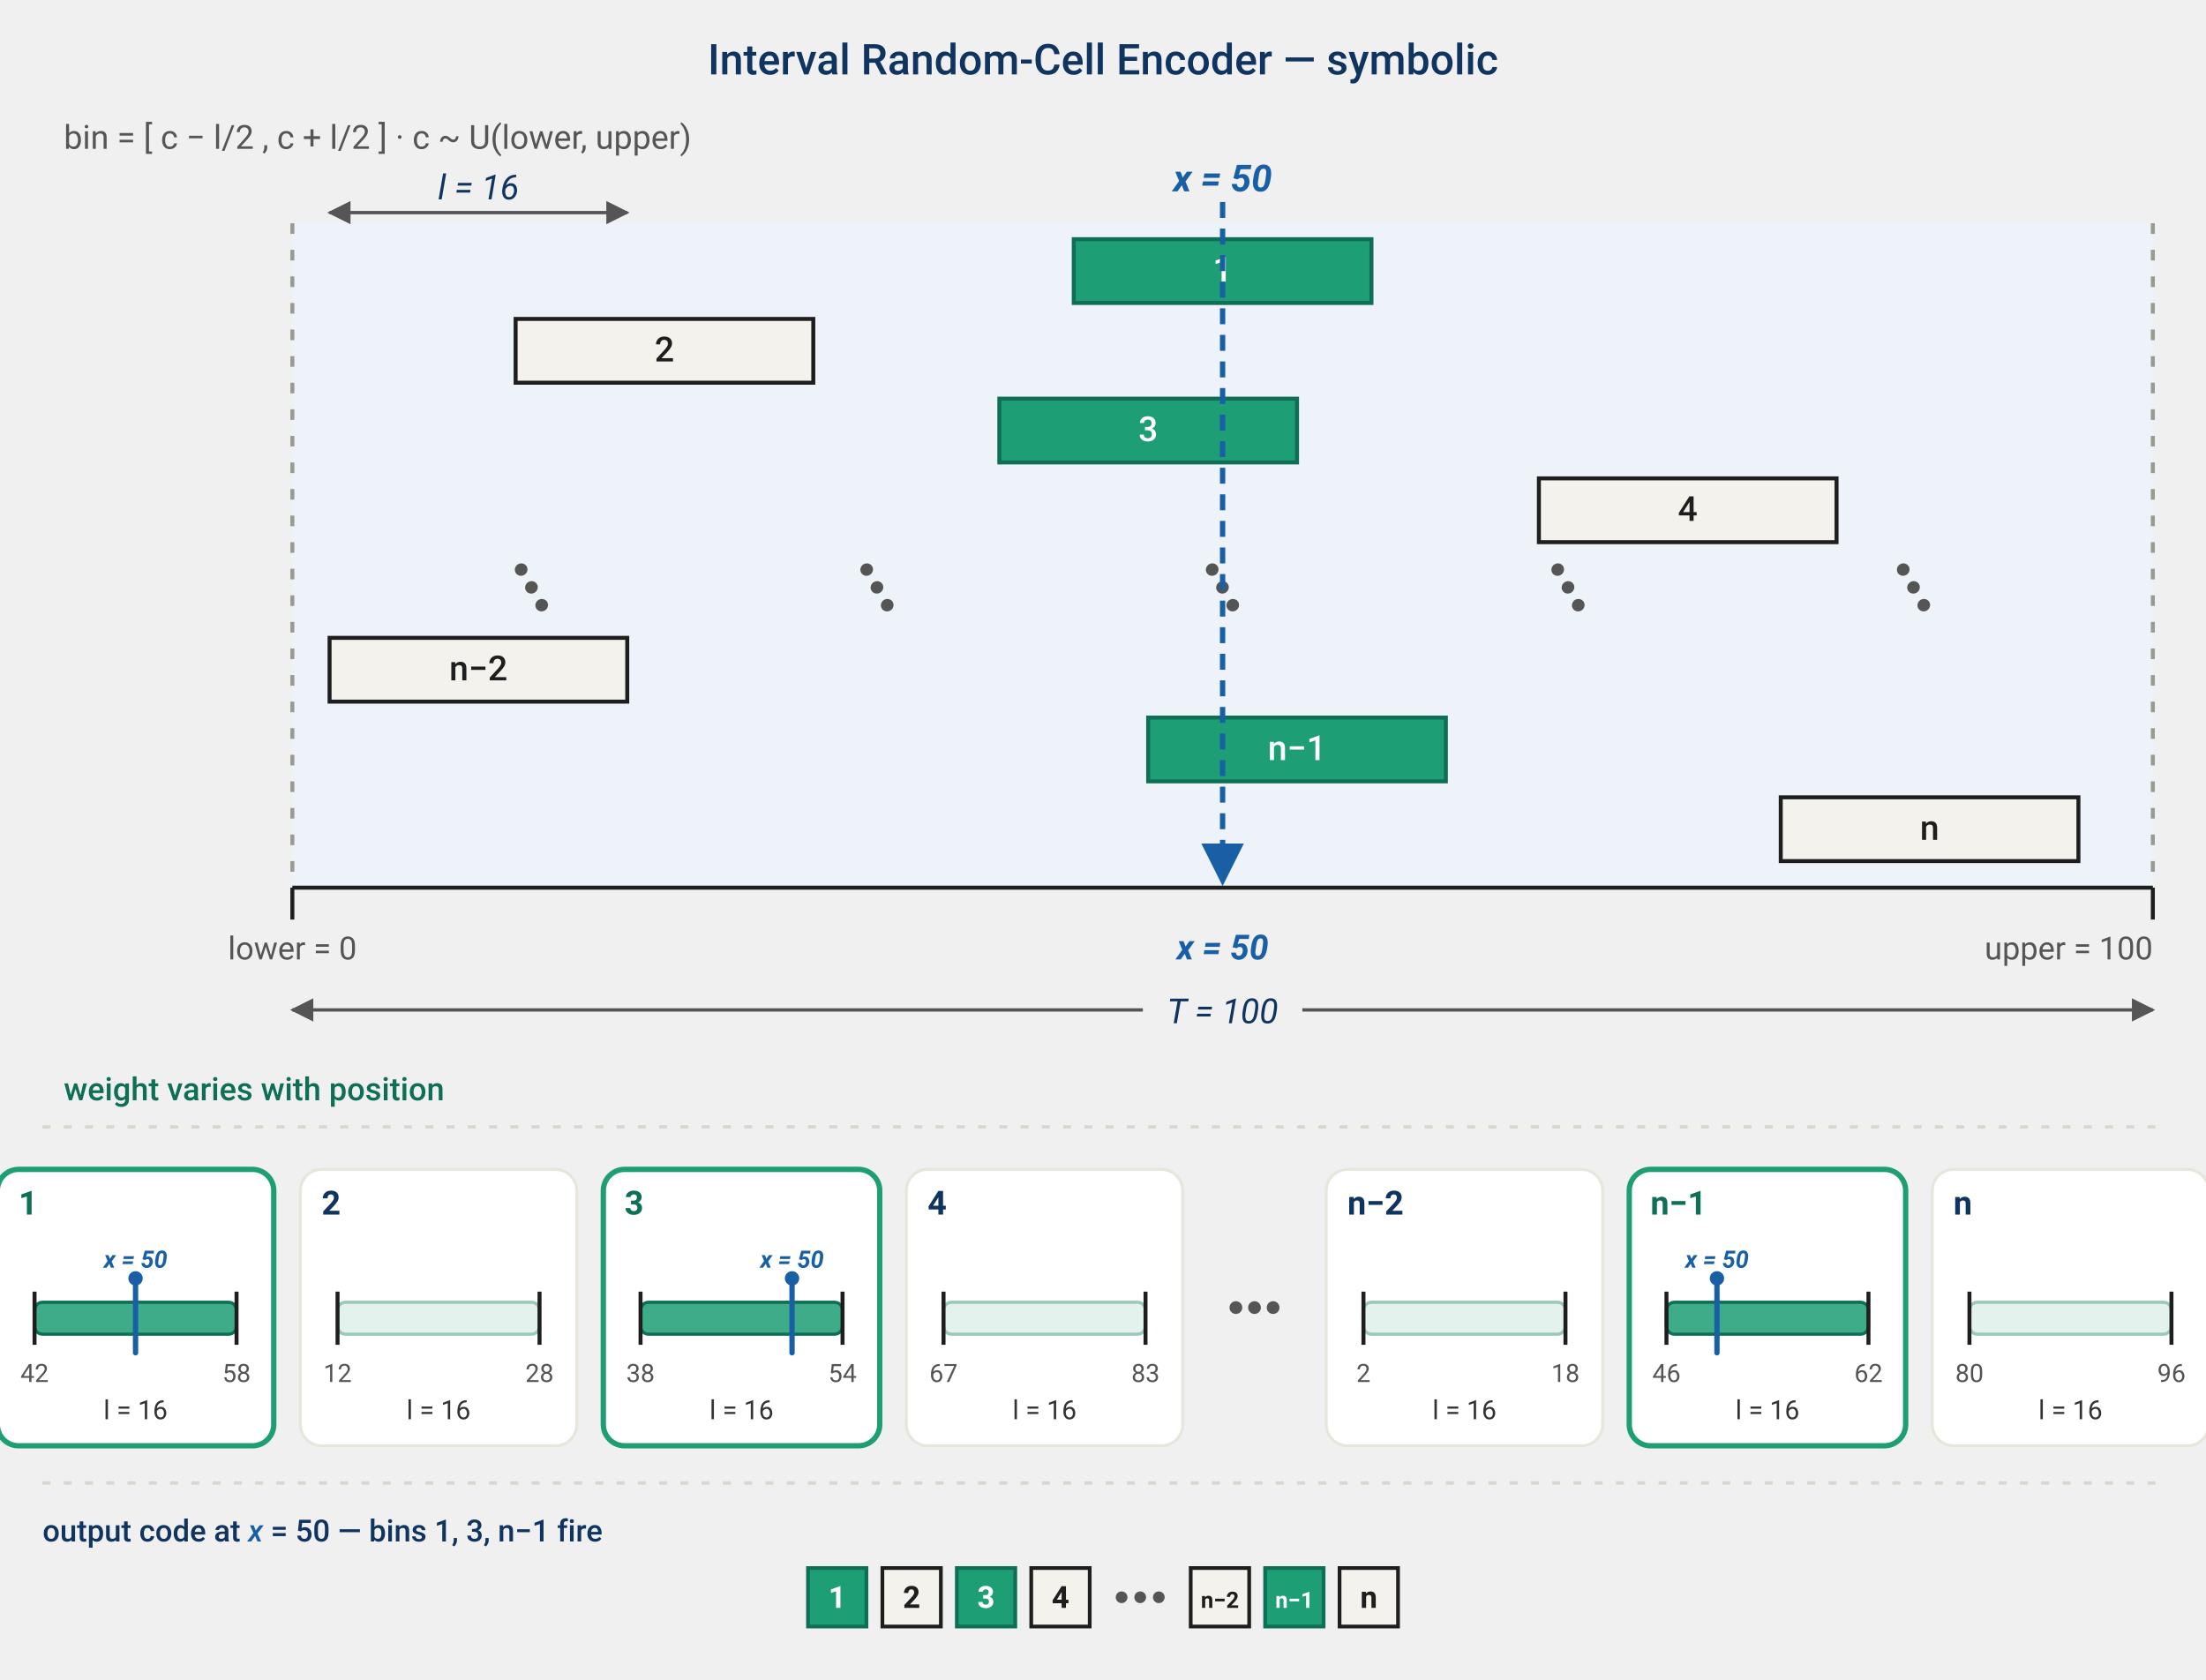
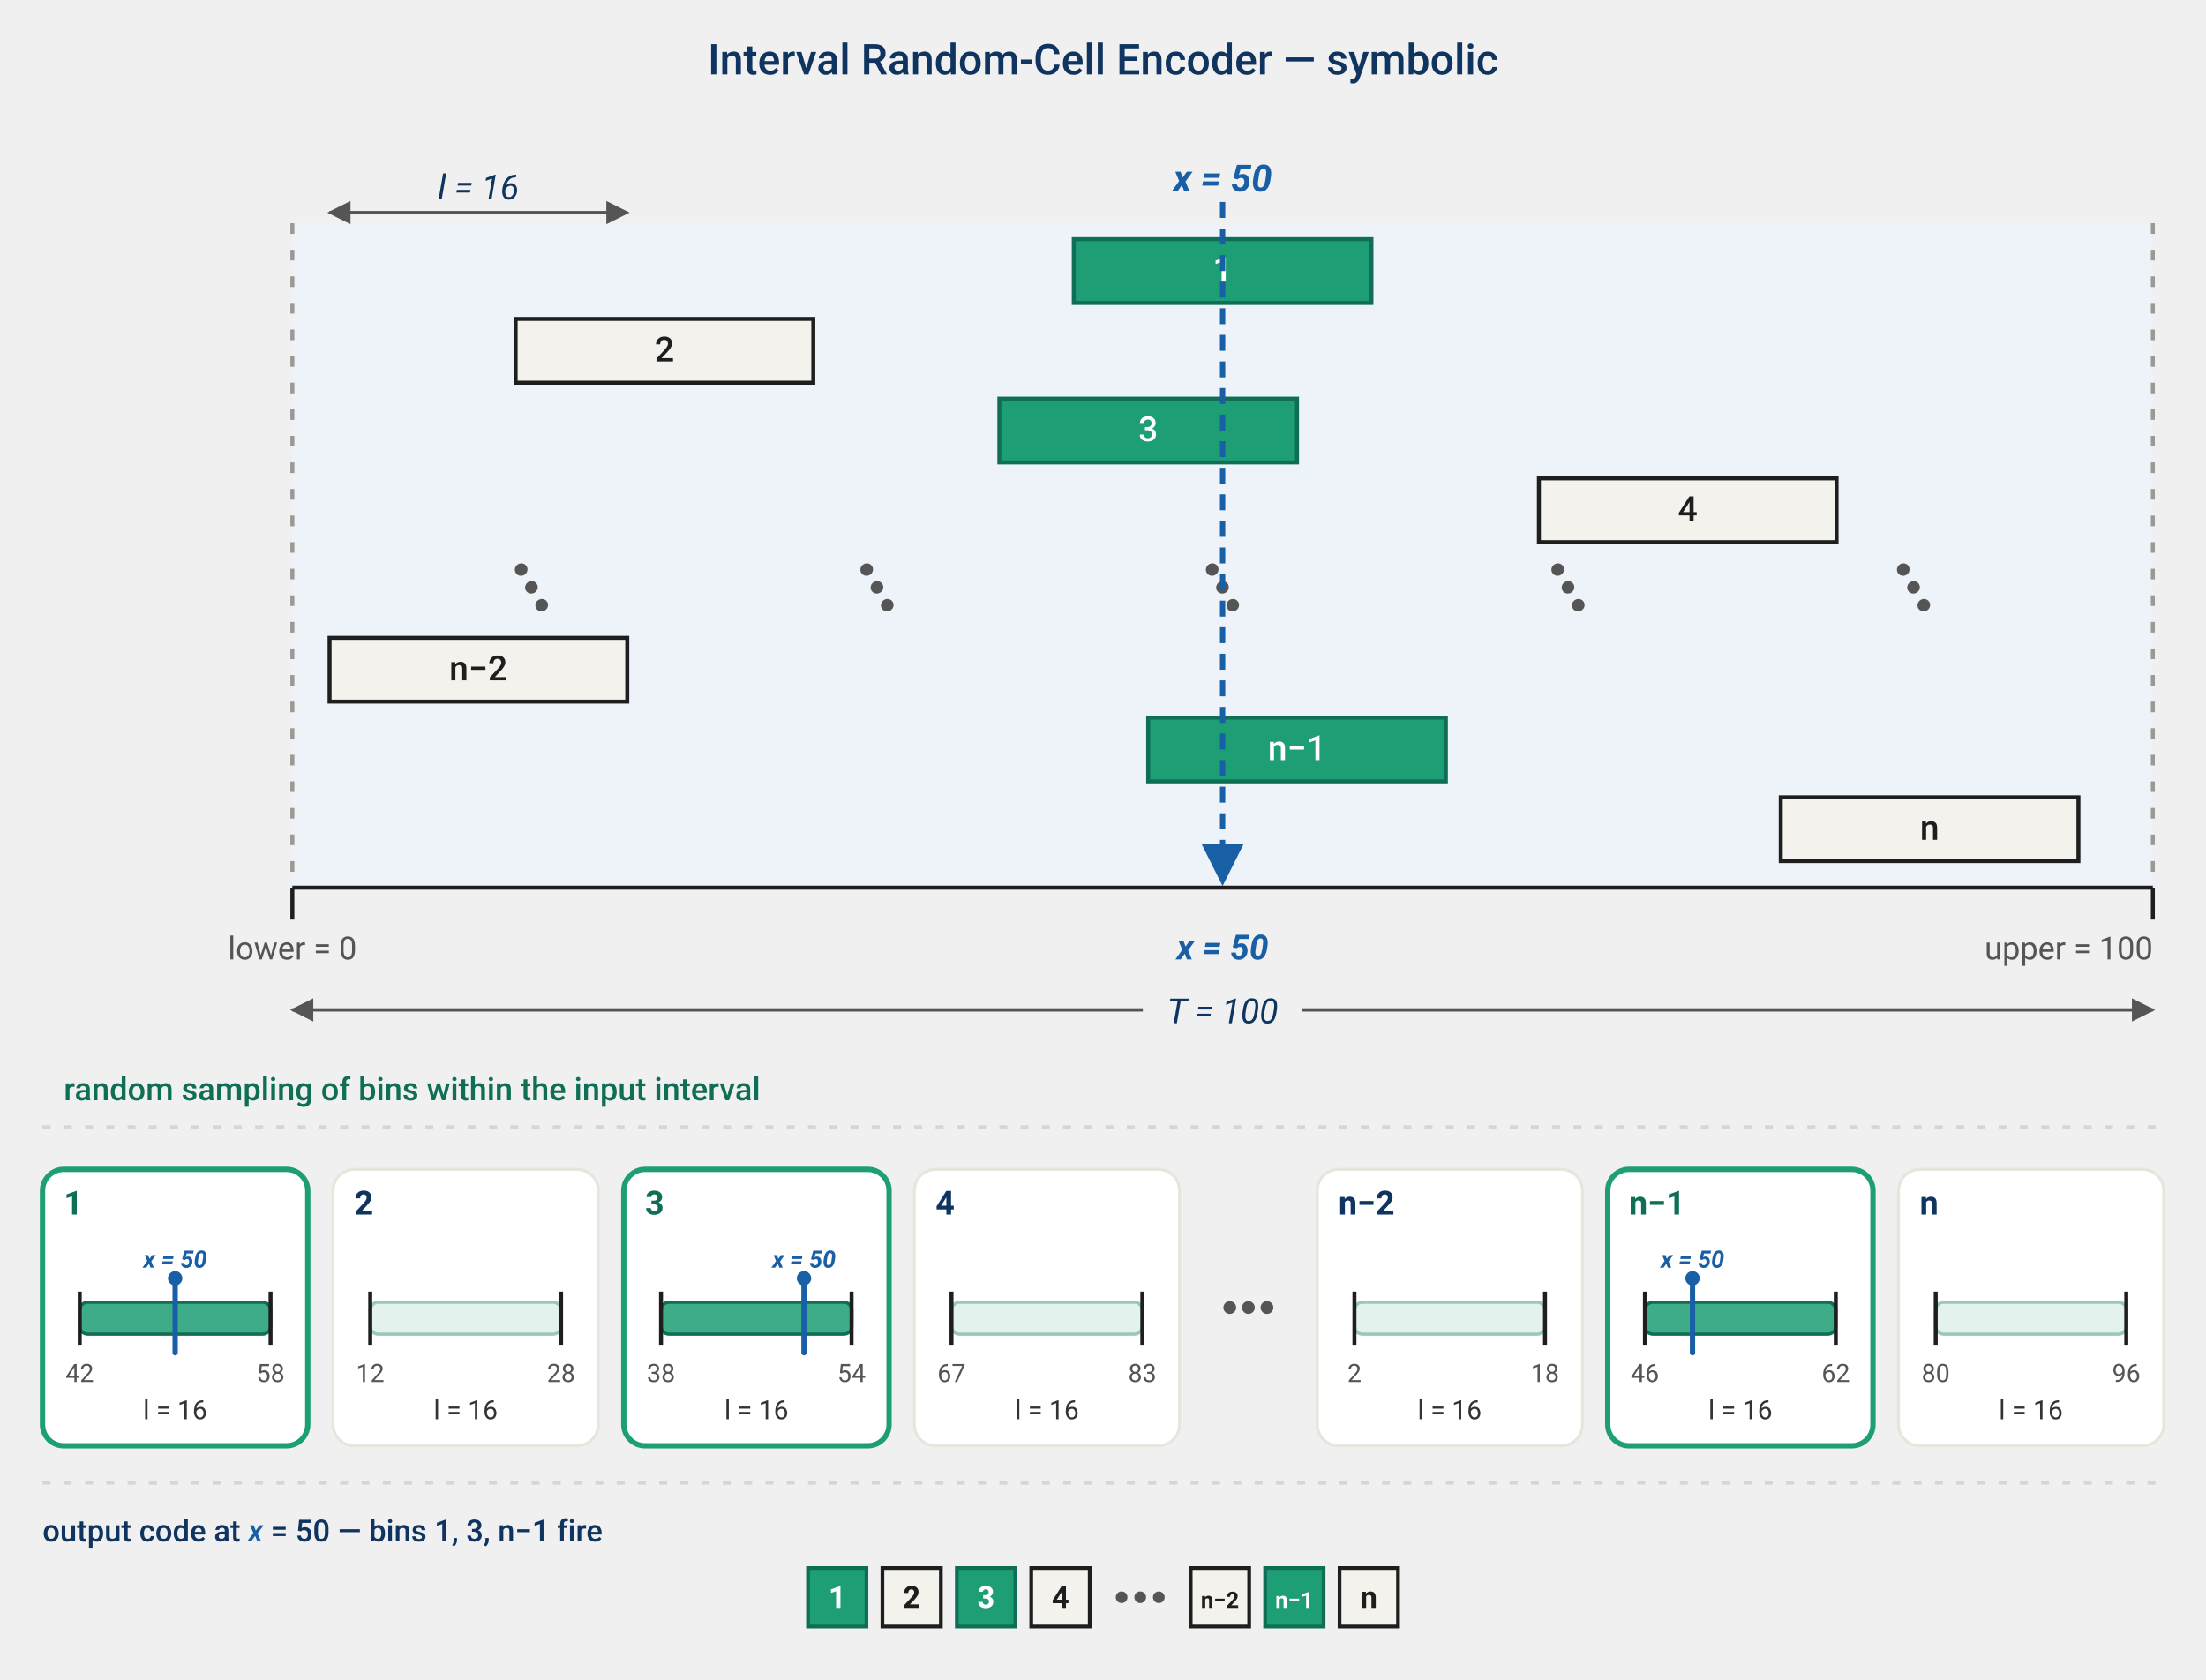
<svg xmlns="http://www.w3.org/2000/svg" viewBox="0 0 830 632" width="830" height="632" font-family="-apple-system, BlinkMacSystemFont, 'Segoe UI', Roboto, Helvetica, Arial, sans-serif" role="img">
  <defs>
    <marker id="ah" viewBox="0 0 10 10" refX="9" refY="5" markerWidth="7" markerHeight="7" orient="auto">
      <path d="M0 0 L10 5 L0 10 z" fill="#555555" />
    </marker>
    <marker id="ahs" viewBox="0 0 10 10" refX="1" refY="5" markerWidth="7" markerHeight="7" orient="auto">
      <path d="M10 0 L0 5 L10 10 z" fill="#555555" />
    </marker>
    <marker id="ahd" viewBox="0 0 10 10" refX="9" refY="5" markerWidth="7" markerHeight="7" orient="auto">
      <path d="M0 0 L10 5 L0 10 z" fill="#1e1e1e" />
    </marker>
    <marker id="ahds" viewBox="0 0 10 10" refX="1" refY="5" markerWidth="7" markerHeight="7" orient="auto">
      <path d="M10 0 L0 5 L10 10 z" fill="#1e1e1e" />
    </marker>
    <marker id="xah" viewBox="0 0 10 10" refX="8.5" refY="5" markerWidth="8" markerHeight="8" orient="auto">
      <path d="M0 0 L10 5 L0 10 z" fill="#185fa5" />
    </marker>
  </defs>
  <text x="415.0" y="28" font-size="16" font-weight="500" fill="#0f3460" text-anchor="middle">Interval Random-Cell Encoder — symbolic</text>
-   <text x="24" y="56.0" font-size="12.5" fill="#555555">bin = [ c − l/2 ,  c + l/2 ]   ·   c ~ U(lower, upper)</text>
+   <text x="24" y="56.0" font-size="12.5" fill="#555555" />
  <rect x="110.0" y="84.0" width="700.0" height="250.0" fill="#eef3f9" />
  <line x1="110.0" y1="84.0" x2="110.0" y2="334.0" stroke="#9a9a93" stroke-width="1.5" stroke-dasharray="4 6" />
  <line x1="810.0" y1="84.0" x2="810.0" y2="334.0" stroke="#9a9a93" stroke-width="1.5" stroke-dasharray="4 6" />
  <rect x="404.0" y="90.0" width="112.0" height="24" fill="#1d9e75" stroke="#0f6e56" stroke-width="1.5" />
  <text x="460.0" y="106.0" font-size="13" font-weight="500" fill="#ffffff" text-anchor="middle">1</text>
  <rect x="194.0" y="120.0" width="112.0" height="24" fill="#f4f2ec" stroke="#1e1e1e" stroke-width="1.5" />
  <text x="250.0" y="136.0" font-size="13" font-weight="500" fill="#1e1e1e" text-anchor="middle">2</text>
  <rect x="376.0" y="150.0" width="112.0" height="24" fill="#1d9e75" stroke="#0f6e56" stroke-width="1.5" />
  <text x="432.0" y="166.0" font-size="13" font-weight="500" fill="#ffffff" text-anchor="middle">3</text>
  <rect x="579.0" y="180.0" width="112.0" height="24" fill="#f4f2ec" stroke="#1e1e1e" stroke-width="1.5" />
  <text x="635.0" y="196.0" font-size="13" font-weight="500" fill="#1e1e1e" text-anchor="middle">4</text>
  <rect x="124.0" y="240.0" width="112.0" height="24" fill="#f4f2ec" stroke="#1e1e1e" stroke-width="1.5" />
  <text x="180.0" y="256.0" font-size="13" font-weight="500" fill="#1e1e1e" text-anchor="middle">n−2</text>
  <rect x="432.0" y="270.0" width="112.0" height="24" fill="#1d9e75" stroke="#0f6e56" stroke-width="1.5" />
  <text x="488.0" y="286.0" font-size="13" font-weight="500" fill="#ffffff" text-anchor="middle">n−1</text>
  <rect x="670.0" y="300.0" width="112.0" height="24" fill="#f4f2ec" stroke="#1e1e1e" stroke-width="1.5" />
  <text x="726.0" y="316.0" font-size="13" font-weight="500" fill="#1e1e1e" text-anchor="middle">n</text>
  <g fill="#555555" transform="matrix(-0.866,0.5,-0.4833,-0.8371,526.2,306.1)">
    <circle cx="240" cy="237" r="2.4" />
    <circle cx="240" cy="245" r="2.4" />
    <circle cx="240" cy="253" r="2.4" />
  </g>
  <g fill="#555555" transform="matrix(-0.866,0.5,-0.4833,-0.8371,656.2,306.1)">
    <circle cx="240" cy="237" r="2.4" />
    <circle cx="240" cy="245" r="2.4" />
    <circle cx="240" cy="253" r="2.4" />
  </g>
  <g fill="#555555" transform="matrix(-0.866,0.5,-0.4833,-0.8371,786.2,306.1)">
    <circle cx="240" cy="237" r="2.4" />
    <circle cx="240" cy="245" r="2.4" />
    <circle cx="240" cy="253" r="2.4" />
  </g>
  <g fill="#555555" transform="matrix(-0.866,0.5,-0.4833,-0.8371,916.2,306.1)">
    <circle cx="240" cy="237" r="2.4" />
    <circle cx="240" cy="245" r="2.4" />
    <circle cx="240" cy="253" r="2.4" />
  </g>
  <g fill="#555555" transform="matrix(-0.866,0.5,-0.4833,-0.8371,1046.2,306.1)">
    <circle cx="240" cy="237" r="2.4" />
    <circle cx="240" cy="245" r="2.4" />
    <circle cx="240" cy="253" r="2.4" />
  </g>
  <line x1="460.0" y1="76.0" x2="460.0" y2="331.0" stroke="#185fa5" stroke-width="2" stroke-dasharray="6 4" marker-end="url(#xah)" />
  <text x="460.0" y="72.0" font-size="14" font-style="italic" font-weight="600" fill="#185fa5" text-anchor="middle">x = 50</text>
  <line x1="110" y1="334.0" x2="810" y2="334.0" stroke="#1e1e1e" stroke-width="1.5" />
  <line x1="110.0" y1="334.0" x2="110.0" y2="346.0" stroke="#1e1e1e" stroke-width="1.5" />
  <line x1="810.0" y1="334.0" x2="810.0" y2="346.0" stroke="#1e1e1e" stroke-width="1.5" />
  <text x="110.0" y="361.0" font-size="12" fill="#555555" text-anchor="middle">lower = 0</text>
  <text x="810.0" y="361.0" font-size="12" fill="#555555" text-anchor="end">upper = 100</text>
  <text x="460.0" y="361.0" font-size="13" font-style="italic" font-weight="600" fill="#185fa5" text-anchor="middle">x = 50</text>
  <line x1="124.0" y1="80.0" x2="236.0" y2="80.0" stroke="#555555" stroke-width="1.25" marker-start="url(#ahs)" marker-end="url(#ah)" />
  <text x="180.0" y="75.0" font-size="13" font-style="italic" fill="#0f3460" text-anchor="middle">l = 16</text>
  <line x1="110.0" y1="380.0" x2="430.0" y2="380.0" stroke="#555555" stroke-width="1.25" marker-start="url(#ahs)" />
  <line x1="490.0" y1="380.0" x2="810.0" y2="380.0" stroke="#555555" stroke-width="1.25" marker-end="url(#ah)" />
  <text x="460.0" y="385.0" font-size="13" font-style="italic" fill="#0f3460" text-anchor="middle">T = 100</text>
-   <text x="24" y="414.0" font-size="12" font-weight="500" fill="#0f6e56">weight varies with position</text>
+   <text x="24" y="414.0" font-size="12" font-weight="500" fill="#0f6e56">random sampling of bins within the input interval</text>
  <line x1="16" y1="424.0" x2="814" y2="424.0" stroke="#d8d6cd" stroke-width="1.25" stroke-dasharray="3 5" />
-   <rect x="-1.0" y="440" width="104" height="104" rx="8" fill="#ffffff" stroke="#1d9e75" stroke-width="2" />
-   <text x="7.0" y="457" font-size="12.5" font-weight="700" fill="#0f6e56">1</text>
-   <rect x="13.0" y="490" width="76.0" height="12" rx="3" fill="#1d9e75" fill-opacity="0.85" stroke="#0f6e56" stroke-width="1.2" />
-   <line x1="13.0" y1="486" x2="13.0" y2="506" stroke="#1e1e1e" stroke-width="1.5" />
-   <line x1="89.0" y1="486" x2="89.0" y2="506" stroke="#1e1e1e" stroke-width="1.5" />
-   <text x="13.0" y="520.0" font-size="9.5" fill="#555555" text-anchor="middle">42</text>
-   <text x="89.0" y="520.0" font-size="9.5" fill="#555555" text-anchor="middle">58</text>
-   <line x1="51.0" y1="481" x2="51.0" y2="509" stroke="#185fa5" stroke-width="2" stroke-linecap="round" />
-   <circle cx="51.0" cy="481.0" r="2.7" fill="#185fa5" />
-   <text x="51.0" y="477.0" font-size="9" font-style="italic" font-weight="600" fill="#185fa5" text-anchor="middle">x = 50</text>
-   <text x="51.0" y="534" font-size="10" fill="#333333" text-anchor="middle">l = 16</text>
-   <rect x="113.0" y="440" width="104" height="104" rx="8" fill="#ffffff" stroke="#e7e5dc" stroke-width="1.1" />
-   <text x="121.0" y="457" font-size="12.5" font-weight="700" fill="#0f3460">2</text>
-   <rect x="127.0" y="490" width="76.0" height="12" rx="3" fill="#e3f2ec" fill-opacity="1" stroke="#9bc9b8" stroke-width="1.2" />
-   <line x1="127.0" y1="486" x2="127.0" y2="506" stroke="#1e1e1e" stroke-width="1.5" />
-   <line x1="203.0" y1="486" x2="203.0" y2="506" stroke="#1e1e1e" stroke-width="1.5" />
-   <text x="127.0" y="520.0" font-size="9.5" fill="#555555" text-anchor="middle">12</text>
-   <text x="203.0" y="520.0" font-size="9.5" fill="#555555" text-anchor="middle">28</text>
-   <text x="165.0" y="534" font-size="10" fill="#333333" text-anchor="middle">l = 16</text>
-   <rect x="227.0" y="440" width="104" height="104" rx="8" fill="#ffffff" stroke="#1d9e75" stroke-width="2" />
-   <text x="235.0" y="457" font-size="12.5" font-weight="700" fill="#0f6e56">3</text>
-   <rect x="241.0" y="490" width="76.0" height="12" rx="3" fill="#1d9e75" fill-opacity="0.85" stroke="#0f6e56" stroke-width="1.2" />
-   <line x1="241.0" y1="486" x2="241.0" y2="506" stroke="#1e1e1e" stroke-width="1.5" />
-   <line x1="317.0" y1="486" x2="317.0" y2="506" stroke="#1e1e1e" stroke-width="1.5" />
-   <text x="241.0" y="520.0" font-size="9.5" fill="#555555" text-anchor="middle">38</text>
-   <text x="317.0" y="520.0" font-size="9.5" fill="#555555" text-anchor="middle">54</text>
-   <line x1="298.0" y1="481" x2="298.0" y2="509" stroke="#185fa5" stroke-width="2" stroke-linecap="round" />
-   <circle cx="298.0" cy="481.0" r="2.7" fill="#185fa5" />
-   <text x="298.0" y="477.0" font-size="9" font-style="italic" font-weight="600" fill="#185fa5" text-anchor="middle">x = 50</text>
-   <text x="279.0" y="534" font-size="10" fill="#333333" text-anchor="middle">l = 16</text>
-   <rect x="341.0" y="440" width="104" height="104" rx="8" fill="#ffffff" stroke="#e7e5dc" stroke-width="1.1" />
-   <text x="349.0" y="457" font-size="12.5" font-weight="700" fill="#0f3460">4</text>
-   <rect x="355.0" y="490" width="76.0" height="12" rx="3" fill="#e3f2ec" fill-opacity="1" stroke="#9bc9b8" stroke-width="1.2" />
-   <line x1="355.0" y1="486" x2="355.0" y2="506" stroke="#1e1e1e" stroke-width="1.5" />
-   <line x1="431.0" y1="486" x2="431.0" y2="506" stroke="#1e1e1e" stroke-width="1.5" />
-   <text x="355.0" y="520.0" font-size="9.5" fill="#555555" text-anchor="middle">67</text>
-   <text x="431.0" y="520.0" font-size="9.5" fill="#555555" text-anchor="middle">83</text>
-   <text x="393.0" y="534" font-size="10" fill="#333333" text-anchor="middle">l = 16</text>
-   <circle cx="465.0" cy="492.0" r="2.4" fill="#555555" />
-   <circle cx="472.0" cy="492.0" r="2.4" fill="#555555" />
-   <circle cx="479.0" cy="492.0" r="2.4" fill="#555555" />
-   <rect x="499.0" y="440" width="104" height="104" rx="8" fill="#ffffff" stroke="#e7e5dc" stroke-width="1.1" />
-   <text x="507.0" y="457" font-size="12.5" font-weight="700" fill="#0f3460">n−2</text>
-   <rect x="513.0" y="490" width="76.0" height="12" rx="3" fill="#e3f2ec" fill-opacity="1" stroke="#9bc9b8" stroke-width="1.2" />
-   <line x1="513.0" y1="486" x2="513.0" y2="506" stroke="#1e1e1e" stroke-width="1.5" />
-   <line x1="589.0" y1="486" x2="589.0" y2="506" stroke="#1e1e1e" stroke-width="1.5" />
-   <text x="513.0" y="520.0" font-size="9.5" fill="#555555" text-anchor="middle">2</text>
-   <text x="589.0" y="520.0" font-size="9.5" fill="#555555" text-anchor="middle">18</text>
-   <text x="551.0" y="534" font-size="10" fill="#333333" text-anchor="middle">l = 16</text>
-   <rect x="613.0" y="440" width="104" height="104" rx="8" fill="#ffffff" stroke="#1d9e75" stroke-width="2" />
-   <text x="621.0" y="457" font-size="12.5" font-weight="700" fill="#0f6e56">n−1</text>
-   <rect x="627.0" y="490" width="76.0" height="12" rx="3" fill="#1d9e75" fill-opacity="0.85" stroke="#0f6e56" stroke-width="1.2" />
-   <line x1="627.0" y1="486" x2="627.0" y2="506" stroke="#1e1e1e" stroke-width="1.5" />
-   <line x1="703.0" y1="486" x2="703.0" y2="506" stroke="#1e1e1e" stroke-width="1.5" />
-   <text x="627.0" y="520.0" font-size="9.5" fill="#555555" text-anchor="middle">46</text>
-   <text x="703.0" y="520.0" font-size="9.5" fill="#555555" text-anchor="middle">62</text>
-   <line x1="646.0" y1="481" x2="646.0" y2="509" stroke="#185fa5" stroke-width="2" stroke-linecap="round" />
-   <circle cx="646.0" cy="481.0" r="2.7" fill="#185fa5" />
-   <text x="646.0" y="477.0" font-size="9" font-style="italic" font-weight="600" fill="#185fa5" text-anchor="middle">x = 50</text>
-   <text x="665.0" y="534" font-size="10" fill="#333333" text-anchor="middle">l = 16</text>
-   <rect x="727.0" y="440" width="104" height="104" rx="8" fill="#ffffff" stroke="#e7e5dc" stroke-width="1.1" />
-   <text x="735.0" y="457" font-size="12.5" font-weight="700" fill="#0f3460">n</text>
-   <rect x="741.0" y="490" width="76.0" height="12" rx="3" fill="#e3f2ec" fill-opacity="1" stroke="#9bc9b8" stroke-width="1.2" />
-   <line x1="741.0" y1="486" x2="741.0" y2="506" stroke="#1e1e1e" stroke-width="1.5" />
-   <line x1="817.0" y1="486" x2="817.0" y2="506" stroke="#1e1e1e" stroke-width="1.5" />
-   <text x="741.0" y="520.0" font-size="9.5" fill="#555555" text-anchor="middle">80</text>
-   <text x="817.0" y="520.0" font-size="9.5" fill="#555555" text-anchor="middle">96</text>
-   <text x="779.0" y="534" font-size="10" fill="#333333" text-anchor="middle">l = 16</text>
+   <rect x="16.0" y="440" width="99.8" height="104.0" rx="8" fill="#ffffff" stroke="#1d9e75" stroke-width="2" />
+   <text x="24.0" y="457" font-size="12.5" font-weight="700" fill="#0f6e56">1</text>
+   <rect x="30.0" y="490" width="71.8" height="12" rx="3" fill="#1d9e75" fill-opacity="0.85" stroke="#0f6e56" stroke-width="1.2" />
+   <line x1="30.0" y1="486" x2="30.0" y2="506" stroke="#1e1e1e" stroke-width="1.5" />
+   <line x1="101.8" y1="486" x2="101.8" y2="506" stroke="#1e1e1e" stroke-width="1.5" />
+   <text x="30.0" y="520.0" font-size="9.5" fill="#555555" text-anchor="middle">42</text>
+   <text x="101.8" y="520.0" font-size="9.5" fill="#555555" text-anchor="middle">58</text>
+   <line x1="65.9" y1="481" x2="65.9" y2="509" stroke="#185fa5" stroke-width="2" stroke-linecap="round" />
+   <circle cx="65.9" cy="481.0" r="2.7" fill="#185fa5" />
+   <text x="65.9" y="477.0" font-size="9" font-style="italic" font-weight="600" fill="#185fa5" text-anchor="middle">x = 50</text>
+   <text x="65.9" y="534" font-size="10" fill="#333333" text-anchor="middle">l = 16</text>
+   <rect x="125.3" y="440" width="99.8" height="104.0" rx="8" fill="#ffffff" stroke="#e7e5dc" stroke-width="1.1" />
+   <text x="133.3" y="457" font-size="12.5" font-weight="700" fill="#0f3460">2</text>
+   <rect x="139.3" y="490" width="71.8" height="12" rx="3" fill="#e3f2ec" fill-opacity="1" stroke="#9bc9b8" stroke-width="1.2" />
+   <line x1="139.3" y1="486" x2="139.3" y2="506" stroke="#1e1e1e" stroke-width="1.5" />
+   <line x1="211.1" y1="486" x2="211.1" y2="506" stroke="#1e1e1e" stroke-width="1.5" />
+   <text x="139.3" y="520.0" font-size="9.5" fill="#555555" text-anchor="middle">12</text>
+   <text x="211.1" y="520.0" font-size="9.5" fill="#555555" text-anchor="middle">28</text>
+   <text x="175.2" y="534" font-size="10" fill="#333333" text-anchor="middle">l = 16</text>
+   <rect x="234.7" y="440" width="99.8" height="104.0" rx="8" fill="#ffffff" stroke="#1d9e75" stroke-width="2" />
+   <text x="242.7" y="457" font-size="12.5" font-weight="700" fill="#0f6e56">3</text>
+   <rect x="248.7" y="490" width="71.8" height="12" rx="3" fill="#1d9e75" fill-opacity="0.85" stroke="#0f6e56" stroke-width="1.2" />
+   <line x1="248.7" y1="486" x2="248.7" y2="506" stroke="#1e1e1e" stroke-width="1.5" />
+   <line x1="320.4" y1="486" x2="320.4" y2="506" stroke="#1e1e1e" stroke-width="1.5" />
+   <text x="248.7" y="520.0" font-size="9.5" fill="#555555" text-anchor="middle">38</text>
+   <text x="320.4" y="520.0" font-size="9.5" fill="#555555" text-anchor="middle">54</text>
+   <line x1="302.5" y1="481" x2="302.5" y2="509" stroke="#185fa5" stroke-width="2" stroke-linecap="round" />
+   <circle cx="302.5" cy="481.0" r="2.7" fill="#185fa5" />
+   <text x="302.5" y="477.0" font-size="9" font-style="italic" font-weight="600" fill="#185fa5" text-anchor="middle">x = 50</text>
+   <text x="284.6" y="534" font-size="10" fill="#333333" text-anchor="middle">l = 16</text>
+   <rect x="344.0" y="440" width="99.8" height="104.0" rx="8" fill="#ffffff" stroke="#e7e5dc" stroke-width="1.1" />
+   <text x="352.0" y="457" font-size="12.5" font-weight="700" fill="#0f3460">4</text>
+   <rect x="358.0" y="490" width="71.8" height="12" rx="3" fill="#e3f2ec" fill-opacity="1" stroke="#9bc9b8" stroke-width="1.2" />
+   <line x1="358.0" y1="486" x2="358.0" y2="506" stroke="#1e1e1e" stroke-width="1.5" />
+   <line x1="429.8" y1="486" x2="429.8" y2="506" stroke="#1e1e1e" stroke-width="1.5" />
+   <text x="358.0" y="520.0" font-size="9.5" fill="#555555" text-anchor="middle">67</text>
+   <text x="429.8" y="520.0" font-size="9.5" fill="#555555" text-anchor="middle">83</text>
+   <text x="393.9" y="534" font-size="10" fill="#333333" text-anchor="middle">l = 16</text>
+   <circle cx="462.7" cy="492.0" r="2.4" fill="#555555" />
+   <circle cx="469.7" cy="492.0" r="2.4" fill="#555555" />
+   <circle cx="476.7" cy="492.0" r="2.4" fill="#555555" />
+   <rect x="495.6" y="440" width="99.8" height="104.0" rx="8" fill="#ffffff" stroke="#e7e5dc" stroke-width="1.1" />
+   <text x="503.6" y="457" font-size="12.5" font-weight="700" fill="#0f3460">n−2</text>
+   <rect x="509.6" y="490" width="71.8" height="12" rx="3" fill="#e3f2ec" fill-opacity="1" stroke="#9bc9b8" stroke-width="1.2" />
+   <line x1="509.6" y1="486" x2="509.6" y2="506" stroke="#1e1e1e" stroke-width="1.5" />
+   <line x1="581.3" y1="486" x2="581.3" y2="506" stroke="#1e1e1e" stroke-width="1.5" />
+   <text x="509.6" y="520.0" font-size="9.5" fill="#555555" text-anchor="middle">2</text>
+   <text x="581.3" y="520.0" font-size="9.5" fill="#555555" text-anchor="middle">18</text>
+   <text x="545.4" y="534" font-size="10" fill="#333333" text-anchor="middle">l = 16</text>
+   <rect x="604.9" y="440" width="99.8" height="104.0" rx="8" fill="#ffffff" stroke="#1d9e75" stroke-width="2" />
+   <text x="612.9" y="457" font-size="12.5" font-weight="700" fill="#0f6e56">n−1</text>
+   <rect x="618.9" y="490" width="71.8" height="12" rx="3" fill="#1d9e75" fill-opacity="0.85" stroke="#0f6e56" stroke-width="1.2" />
+   <line x1="618.9" y1="486" x2="618.9" y2="506" stroke="#1e1e1e" stroke-width="1.5" />
+   <line x1="690.7" y1="486" x2="690.7" y2="506" stroke="#1e1e1e" stroke-width="1.5" />
+   <text x="618.9" y="520.0" font-size="9.5" fill="#555555" text-anchor="middle">46</text>
+   <text x="690.7" y="520.0" font-size="9.5" fill="#555555" text-anchor="middle">62</text>
+   <line x1="636.8" y1="481" x2="636.8" y2="509" stroke="#185fa5" stroke-width="2" stroke-linecap="round" />
+   <circle cx="636.8" cy="481.0" r="2.7" fill="#185fa5" />
+   <text x="636.8" y="477.0" font-size="9" font-style="italic" font-weight="600" fill="#185fa5" text-anchor="middle">x = 50</text>
+   <text x="654.8" y="534" font-size="10" fill="#333333" text-anchor="middle">l = 16</text>
+   <rect x="714.3" y="440" width="99.8" height="104.0" rx="8" fill="#ffffff" stroke="#e7e5dc" stroke-width="1.1" />
+   <text x="722.3" y="457" font-size="12.5" font-weight="700" fill="#0f3460">n</text>
+   <rect x="728.3" y="490" width="71.8" height="12" rx="3" fill="#e3f2ec" fill-opacity="1" stroke="#9bc9b8" stroke-width="1.2" />
+   <line x1="728.3" y1="486" x2="728.3" y2="506" stroke="#1e1e1e" stroke-width="1.5" />
+   <line x1="800.0" y1="486" x2="800.0" y2="506" stroke="#1e1e1e" stroke-width="1.5" />
+   <text x="728.3" y="520.0" font-size="9.5" fill="#555555" text-anchor="middle">80</text>
+   <text x="800.0" y="520.0" font-size="9.5" fill="#555555" text-anchor="middle">96</text>
+   <text x="764.1" y="534" font-size="10" fill="#333333" text-anchor="middle">l = 16</text>
  <line x1="16" y1="558" x2="814" y2="558" stroke="#d8d6cd" stroke-width="1.25" stroke-dasharray="3 5" />
  <text x="16" y="580" font-size="11.5" font-weight="500" fill="#0f3460">output code at <tspan font-style="italic" fill="#185fa5">x</tspan> = 50 — bins 1, 3, n−1 fire</text>
  <rect x="304.0" y="590" width="22" height="22" fill="#1d9e75" stroke="#0f6e56" stroke-width="1.4" />
  <text x="315.0" y="605.0" font-size="11.5" font-weight="600" fill="#ffffff" text-anchor="middle">1</text>
  <rect x="332.0" y="590" width="22" height="22" fill="#f4f2ec" stroke="#1e1e1e" stroke-width="1.4" />
  <text x="343.0" y="605.0" font-size="11.5" font-weight="600" fill="#1e1e1e" text-anchor="middle">2</text>
  <rect x="360.0" y="590" width="22" height="22" fill="#1d9e75" stroke="#0f6e56" stroke-width="1.4" />
  <text x="371.0" y="605.0" font-size="11.5" font-weight="600" fill="#ffffff" text-anchor="middle">3</text>
  <rect x="388.0" y="590" width="22" height="22" fill="#f4f2ec" stroke="#1e1e1e" stroke-width="1.4" />
  <text x="399.0" y="605.0" font-size="11.5" font-weight="600" fill="#1e1e1e" text-anchor="middle">4</text>
  <circle cx="422.0" cy="601.0" r="2.2" fill="#555555" />
  <circle cx="429.0" cy="601.0" r="2.2" fill="#555555" />
  <circle cx="436.0" cy="601.0" r="2.2" fill="#555555" />
  <rect x="448.0" y="590" width="22" height="22" fill="#f4f2ec" stroke="#1e1e1e" stroke-width="1.4" />
  <text x="459.0" y="605.0" font-size="8.5" font-weight="600" fill="#1e1e1e" text-anchor="middle">n−2</text>
  <rect x="476.0" y="590" width="22" height="22" fill="#1d9e75" stroke="#0f6e56" stroke-width="1.4" />
  <text x="487.0" y="605.0" font-size="8.5" font-weight="600" fill="#ffffff" text-anchor="middle">n−1</text>
  <rect x="504.0" y="590" width="22" height="22" fill="#f4f2ec" stroke="#1e1e1e" stroke-width="1.4" />
  <text x="515.0" y="605.0" font-size="11.5" font-weight="600" fill="#1e1e1e" text-anchor="middle">n</text>
</svg>
